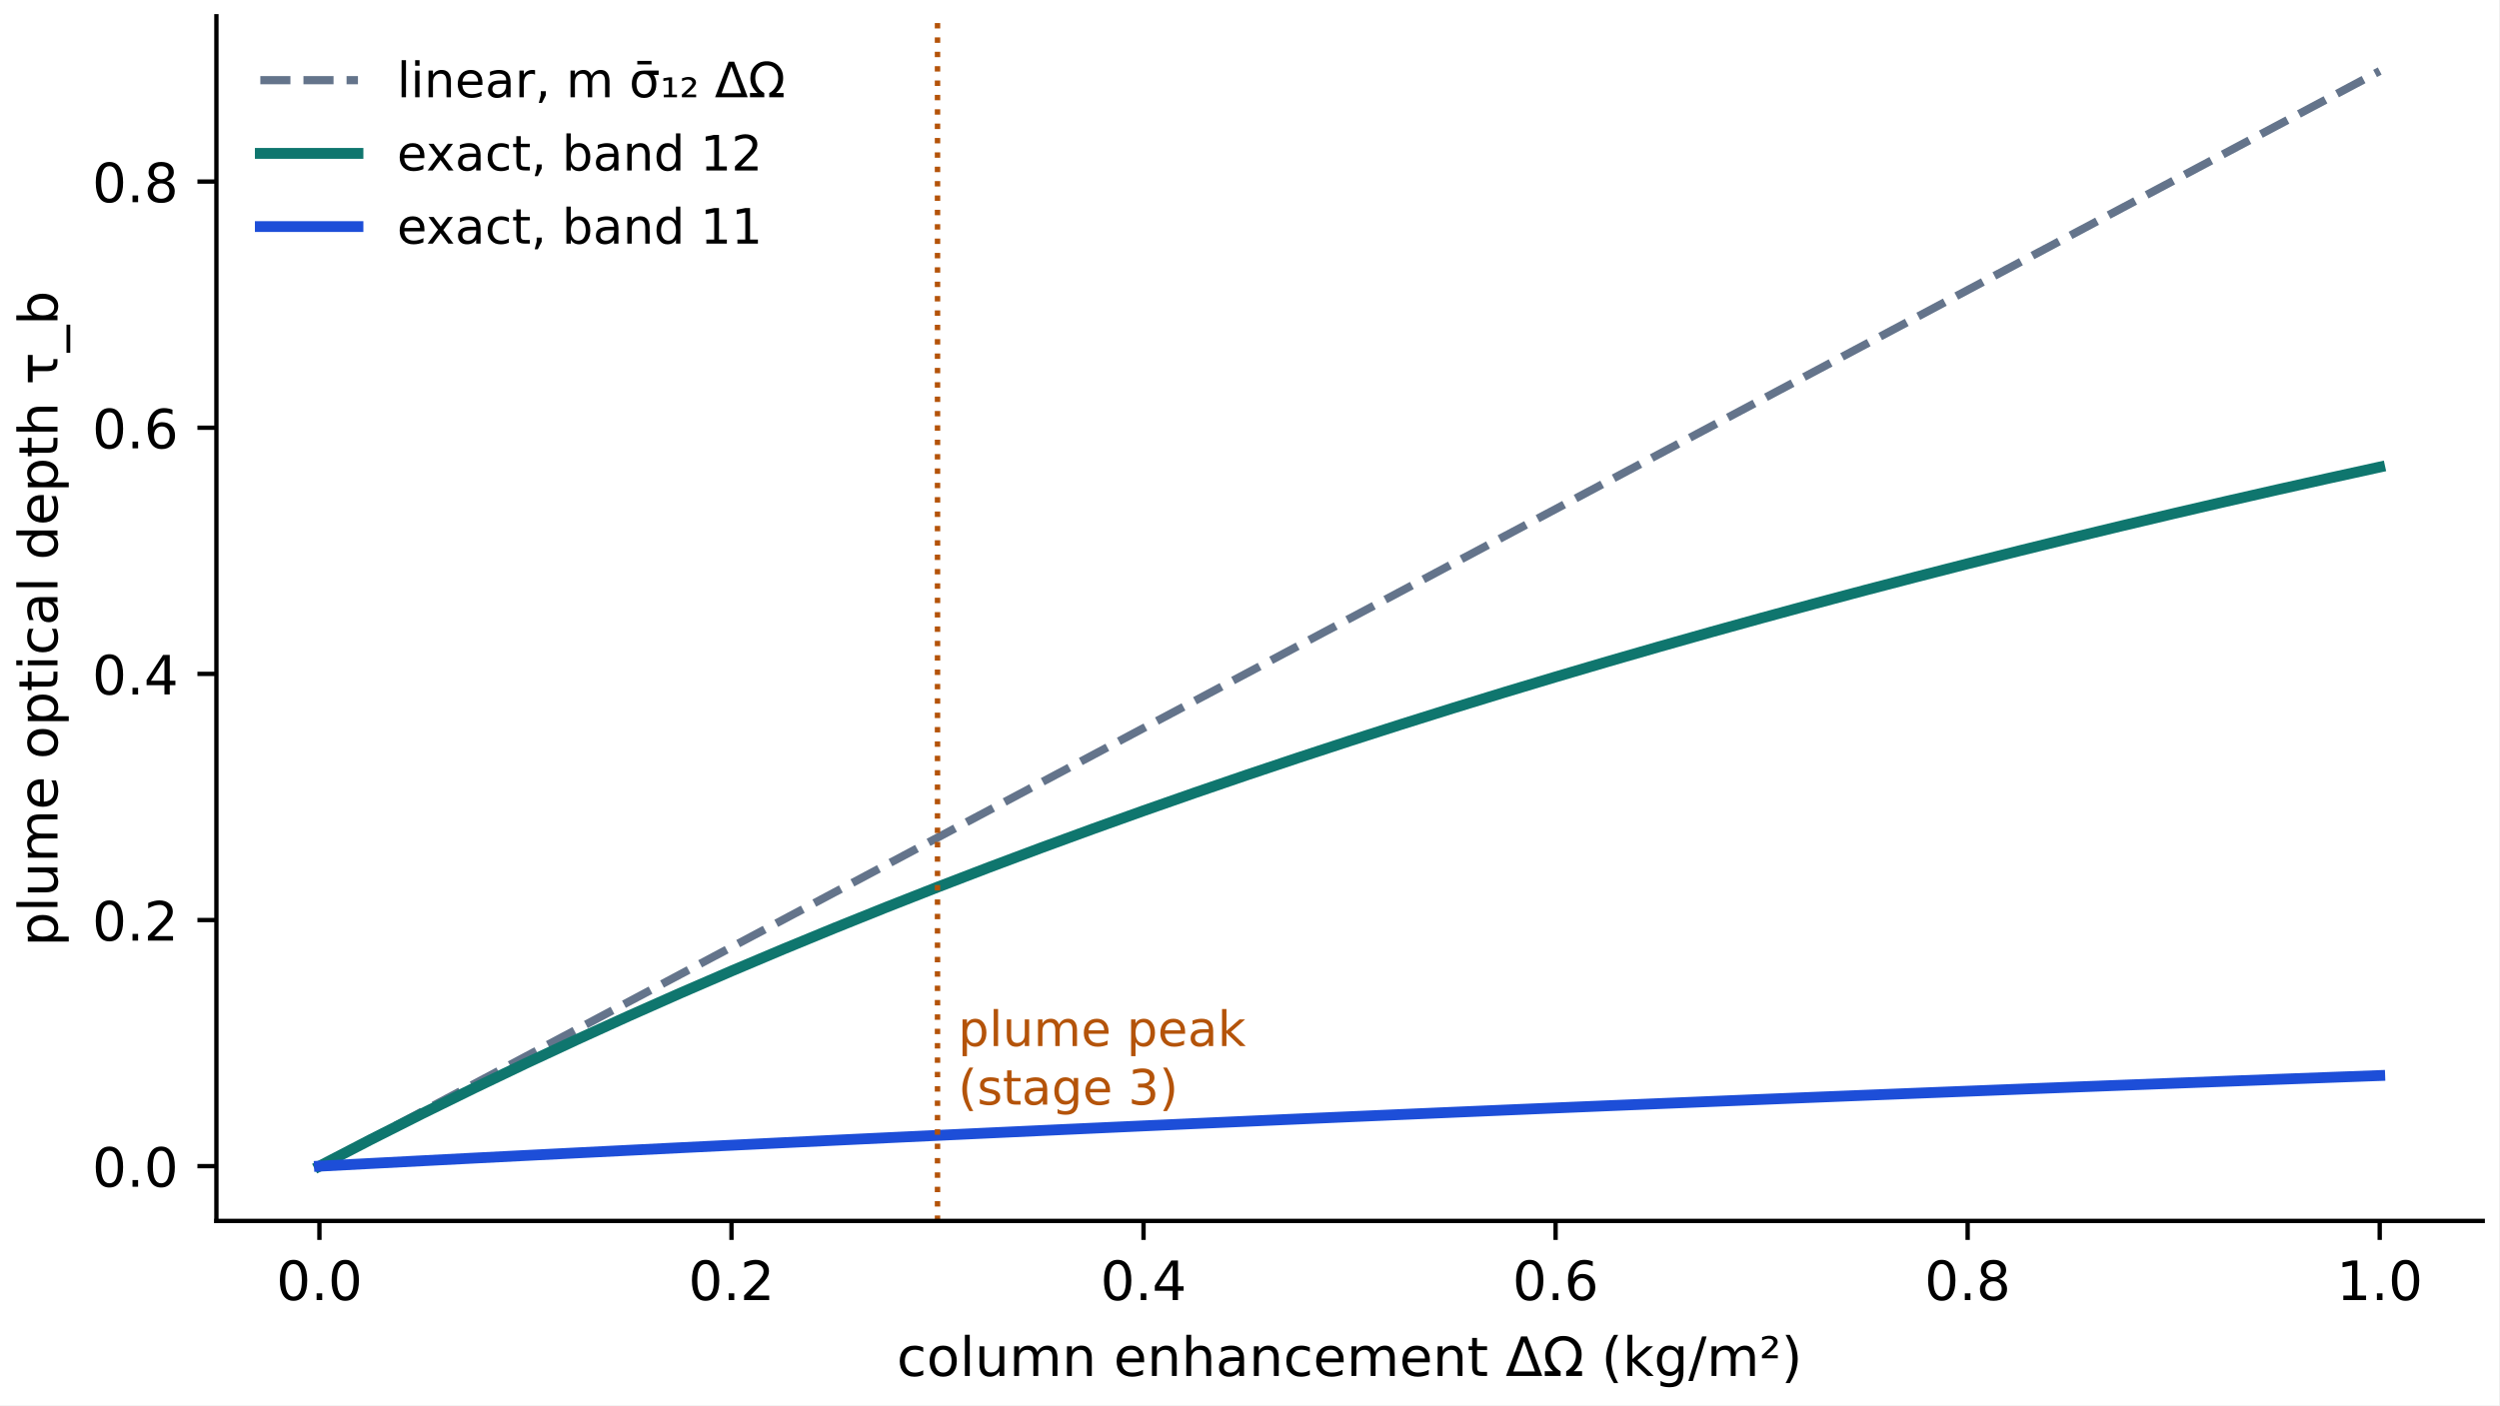
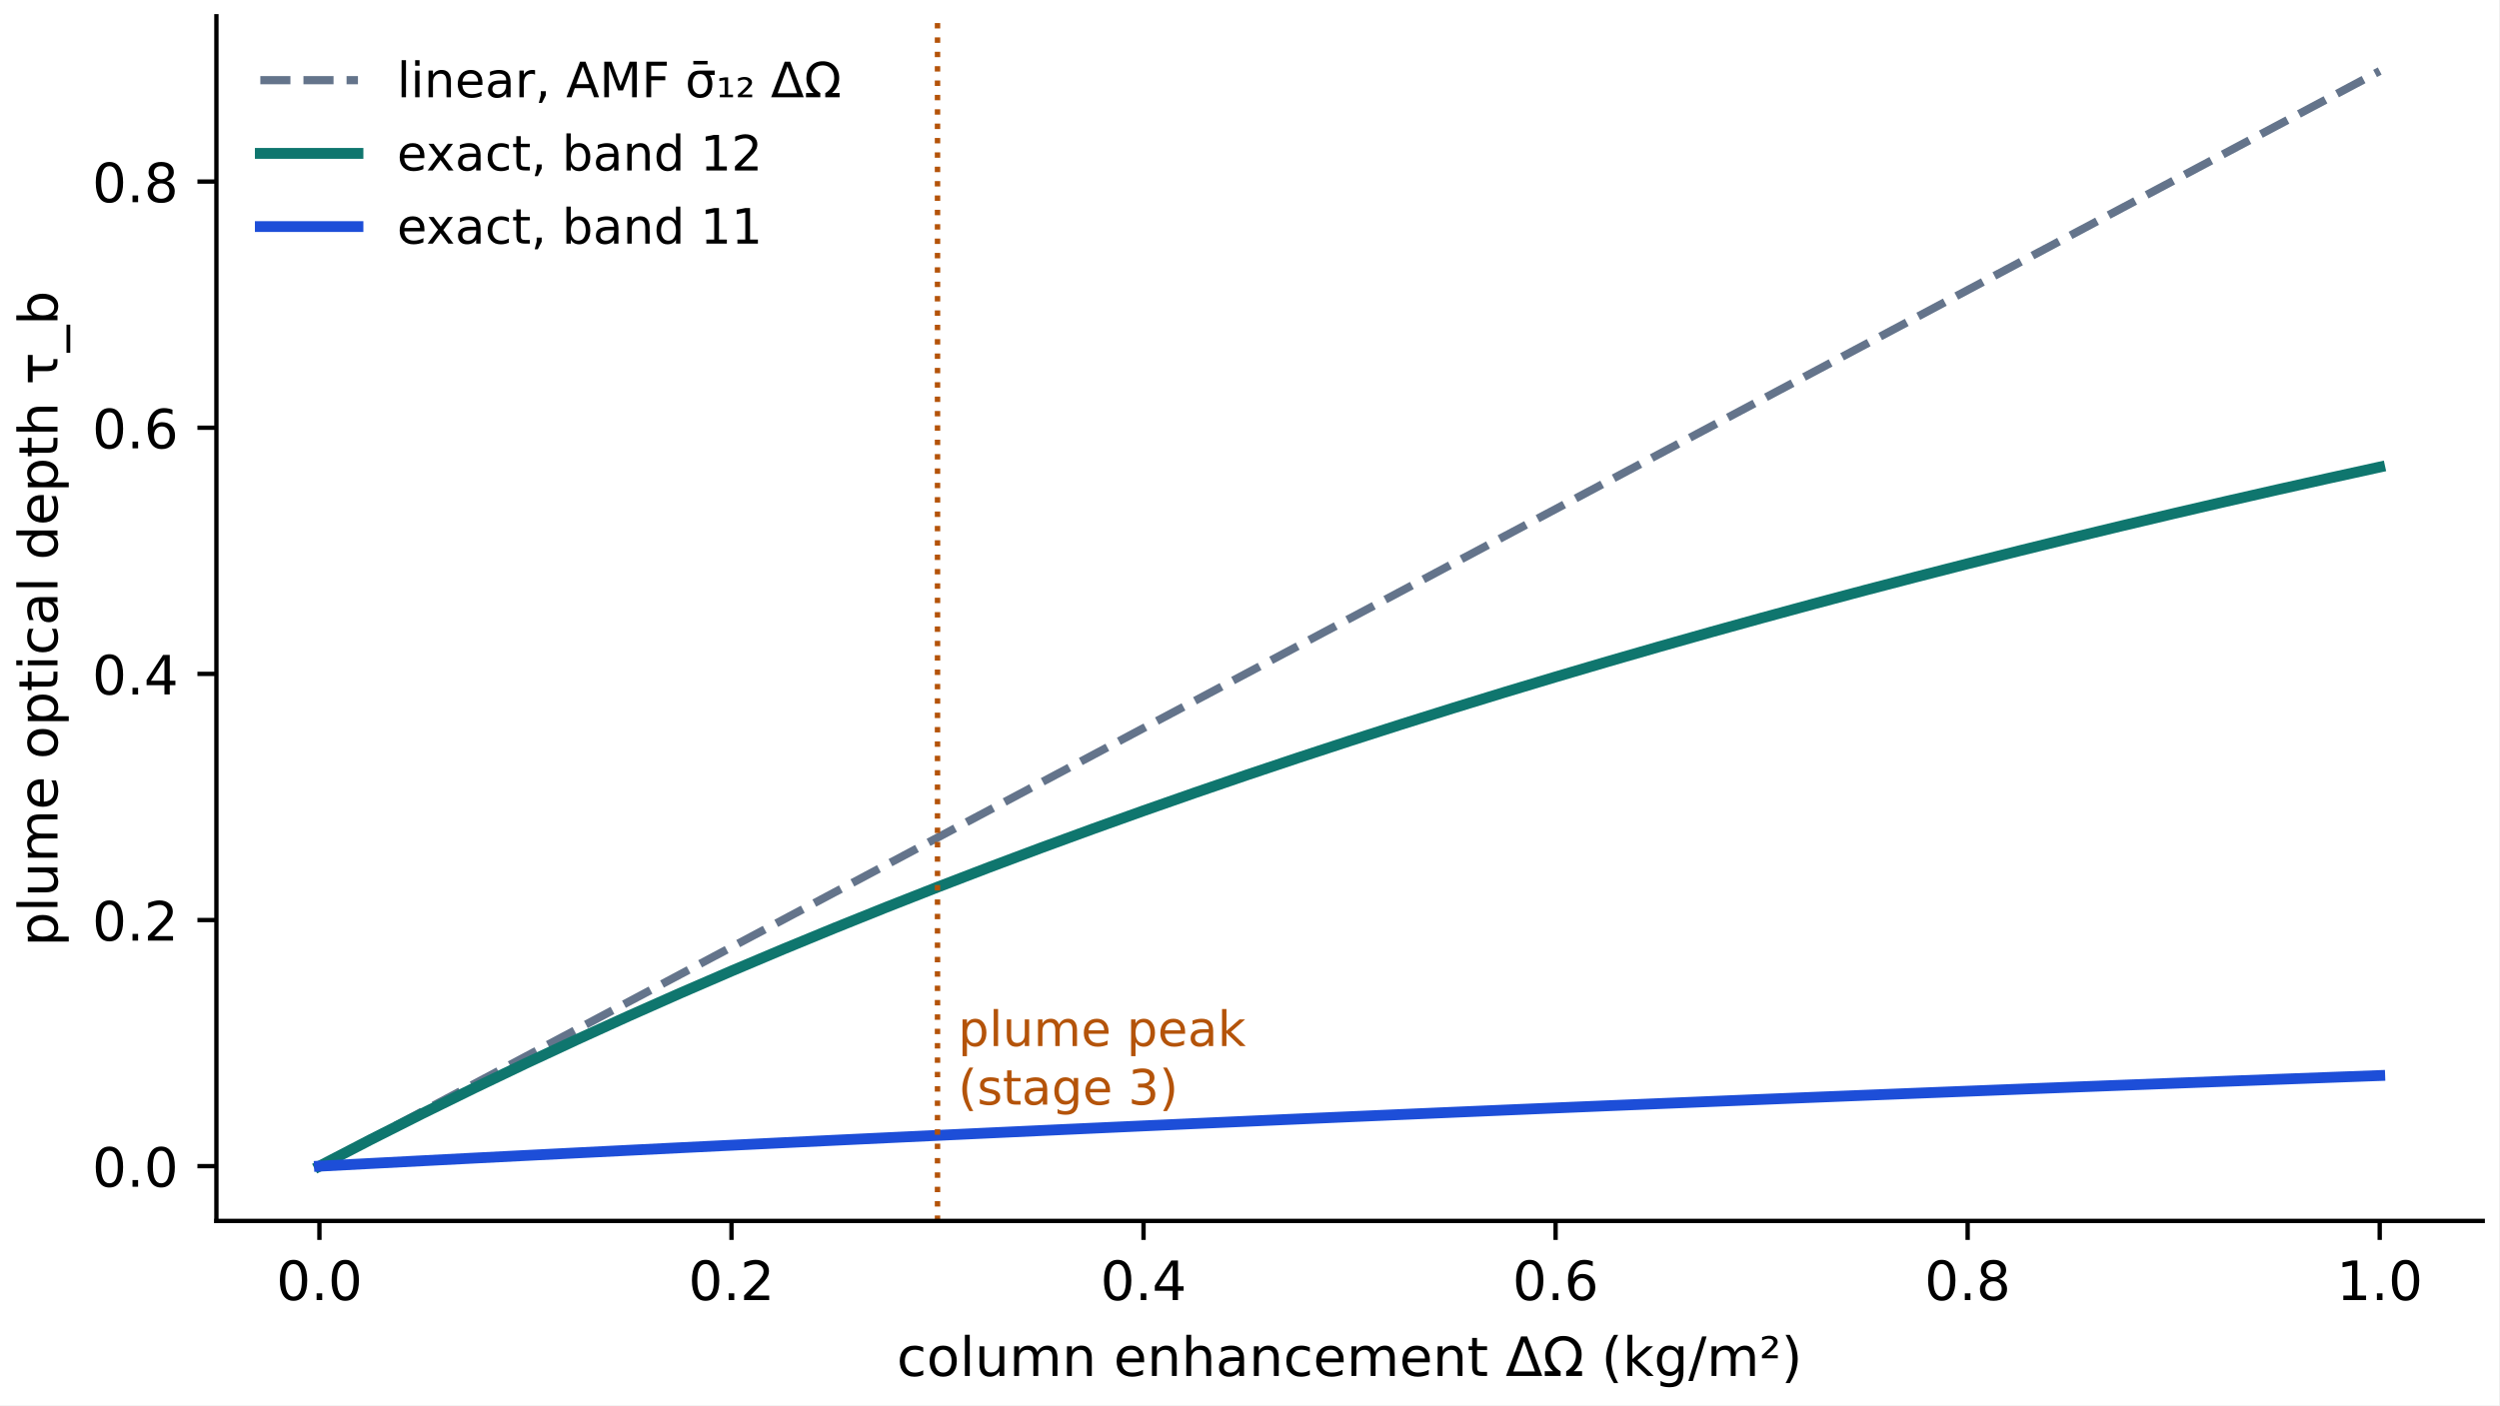
<svg xmlns="http://www.w3.org/2000/svg" xmlns:xlink="http://www.w3.org/1999/xlink" width="460.8pt" height="259.2pt" viewBox="0 0 460.8 259.2" version="1.1">
  <defs>
    <style type="text/css">*{stroke-linejoin: round; stroke-linecap: butt}</style>
  </defs>
  <g id="figure_1">
    <g id="patch_1">
      <path d="M 0 259.2  L 460.8 259.2  L 460.8 0  L 0 0  z " style="fill: #ffffff" />
    </g>
    <g id="axes_1">
      <g id="patch_2">
        <path d="M 39.904 225.199  L 457.8 225.199  L 457.8 3  L 39.904 3  z " style="fill: #ffffff" />
      </g>
      <g id="matplotlib.axis_1">
        <g id="xtick_1">
          <g id="line2d_1">
            <defs>
              <path id="mf2ba0aa7e8" d="M 0 0  L 0 3.5  " style="stroke: #000000; stroke-width: 0.8" />
            </defs>
            <g>
              <use xlink:href="#mf2ba0aa7e8" x="58.899" y="225.199" style="stroke: #000000; stroke-width: 0.8" />
            </g>
          </g>
          <g id="text_1">
            <g transform="translate(50.94784 239.7966) scale(0.1 -0.1)">
              <defs>
                <path id="DejaVuSans-13" d="M 2034 4250  Q 1547 4250 1301 3770  Q 1056 3291 1056 2328  Q 1056 1369 1301 889  Q 1547 409 2034 409  Q 2525 409 2770 889  Q 3016 1369 3016 2328  Q 3016 3291 2770 3770  Q 2525 4250 2034 4250  z M 2034 4750  Q 2819 4750 3233 4129  Q 3647 3509 3647 2328  Q 3647 1150 3233 529  Q 2819 -91 2034 -91  Q 1250 -91 836 529  Q 422 1150 422 2328  Q 422 3509 836 4129  Q 1250 4750 2034 4750  z " transform="scale(0.015625)" />
                <path id="DejaVuSans-11" d="M 684 794  L 1344 794  L 1344 0  L 684 0  L 684 794  z " transform="scale(0.015625)" />
              </defs>
              <use xlink:href="#DejaVuSans-13" />
              <use xlink:href="#DejaVuSans-11" transform="translate(63.625 0)" />
              <use xlink:href="#DejaVuSans-13" transform="translate(95.40625 0)" />
            </g>
          </g>
        </g>
        <g id="xtick_2">
          <g id="line2d_2">
            <g>
              <use xlink:href="#mf2ba0aa7e8" x="134.88" y="225.199" style="stroke: #000000; stroke-width: 0.8" />
            </g>
          </g>
          <g id="text_2">
            <g transform="translate(126.9289 239.7966) scale(0.1 -0.1)">
              <defs>
                <path id="DejaVuSans-15" d="M 1228 531  L 3431 531  L 3431 0  L 469 0  L 469 531  Q 828 903 1448 1529  Q 2069 2156 2228 2338  Q 2531 2678 2651 2914  Q 2772 3150 2772 3378  Q 2772 3750 2511 3984  Q 2250 4219 1831 4219  Q 1534 4219 1204 4116  Q 875 4013 500 3803  L 500 4441  Q 881 4594 1212 4672  Q 1544 4750 1819 4750  Q 2544 4750 2975 4387  Q 3406 4025 3406 3419  Q 3406 3131 3298 2873  Q 3191 2616 2906 2266  Q 2828 2175 2409 1742  Q 1991 1309 1228 531  z " transform="scale(0.015625)" />
              </defs>
              <use xlink:href="#DejaVuSans-13" />
              <use xlink:href="#DejaVuSans-11" transform="translate(63.625 0)" />
              <use xlink:href="#DejaVuSans-15" transform="translate(95.40625 0)" />
            </g>
          </g>
        </g>
        <g id="xtick_3">
          <g id="line2d_3">
            <g>
              <use xlink:href="#mf2ba0aa7e8" x="210.861" y="225.199" style="stroke: #000000; stroke-width: 0.8" />
            </g>
          </g>
          <g id="text_3">
            <g transform="translate(202.9099 239.7966) scale(0.1 -0.1)">
              <defs>
                <path id="DejaVuSans-17" d="M 2419 4116  L 825 1625  L 2419 1625  L 2419 4116  z M 2253 4666  L 3047 4666  L 3047 1625  L 3713 1625  L 3713 1100  L 3047 1100  L 3047 0  L 2419 0  L 2419 1100  L 313 1100  L 313 1709  L 2253 4666  z " transform="scale(0.015625)" />
              </defs>
              <use xlink:href="#DejaVuSans-13" />
              <use xlink:href="#DejaVuSans-11" transform="translate(63.625 0)" />
              <use xlink:href="#DejaVuSans-17" transform="translate(95.40625 0)" />
            </g>
          </g>
        </g>
        <g id="xtick_4">
          <g id="line2d_4">
            <g>
              <use xlink:href="#mf2ba0aa7e8" x="286.842" y="225.199" style="stroke: #000000; stroke-width: 0.8" />
            </g>
          </g>
          <g id="text_4">
            <g transform="translate(278.8909 239.7966) scale(0.1 -0.1)">
              <defs>
                <path id="DejaVuSans-19" d="M 2113 2584  Q 1688 2584 1439 2293  Q 1191 2003 1191 1497  Q 1191 994 1439 701  Q 1688 409 2113 409  Q 2538 409 2786 701  Q 3034 994 3034 1497  Q 3034 2003 2786 2293  Q 2538 2584 2113 2584  z M 3366 4563  L 3366 3988  Q 3128 4100 2886 4159  Q 2644 4219 2406 4219  Q 1781 4219 1451 3797  Q 1122 3375 1075 2522  Q 1259 2794 1537 2939  Q 1816 3084 2150 3084  Q 2853 3084 3261 2657  Q 3669 2231 3669 1497  Q 3669 778 3244 343  Q 2819 -91 2113 -91  Q 1303 -91 875 529  Q 447 1150 447 2328  Q 447 3434 972 4092  Q 1497 4750 2381 4750  Q 2619 4750 2861 4703  Q 3103 4656 3366 4563  z " transform="scale(0.015625)" />
              </defs>
              <use xlink:href="#DejaVuSans-13" />
              <use xlink:href="#DejaVuSans-11" transform="translate(63.625 0)" />
              <use xlink:href="#DejaVuSans-19" transform="translate(95.40625 0)" />
            </g>
          </g>
        </g>
        <g id="xtick_5">
          <g id="line2d_5">
            <g>
              <use xlink:href="#mf2ba0aa7e8" x="362.823" y="225.199" style="stroke: #000000; stroke-width: 0.8" />
            </g>
          </g>
          <g id="text_5">
            <g transform="translate(354.8719 239.7966) scale(0.1 -0.1)">
              <defs>
                <path id="DejaVuSans-1b" d="M 2034 2216  Q 1584 2216 1326 1975  Q 1069 1734 1069 1313  Q 1069 891 1326 650  Q 1584 409 2034 409  Q 2484 409 2743 651  Q 3003 894 3003 1313  Q 3003 1734 2745 1975  Q 2488 2216 2034 2216  z M 1403 2484  Q 997 2584 770 2862  Q 544 3141 544 3541  Q 544 4100 942 4425  Q 1341 4750 2034 4750  Q 2731 4750 3128 4425  Q 3525 4100 3525 3541  Q 3525 3141 3298 2862  Q 3072 2584 2669 2484  Q 3125 2378 3379 2068  Q 3634 1759 3634 1313  Q 3634 634 3220 271  Q 2806 -91 2034 -91  Q 1263 -91 848 271  Q 434 634 434 1313  Q 434 1759 690 2068  Q 947 2378 1403 2484  z M 1172 3481  Q 1172 3119 1398 2916  Q 1625 2713 2034 2713  Q 2441 2713 2670 2916  Q 2900 3119 2900 3481  Q 2900 3844 2670 4047  Q 2441 4250 2034 4250  Q 1625 4250 1398 4047  Q 1172 3844 1172 3481  z " transform="scale(0.015625)" />
              </defs>
              <use xlink:href="#DejaVuSans-13" />
              <use xlink:href="#DejaVuSans-11" transform="translate(63.625 0)" />
              <use xlink:href="#DejaVuSans-1b" transform="translate(95.40625 0)" />
            </g>
          </g>
        </g>
        <g id="xtick_6">
          <g id="line2d_6">
            <g>
              <use xlink:href="#mf2ba0aa7e8" x="438.805" y="225.199" style="stroke: #000000; stroke-width: 0.8" />
            </g>
          </g>
          <g id="text_6">
            <g transform="translate(430.8529 239.7966) scale(0.1 -0.1)">
              <defs>
                <path id="DejaVuSans-14" d="M 794 531  L 1825 531  L 1825 4091  L 703 3866  L 703 4441  L 1819 4666  L 2450 4666  L 2450 531  L 3481 531  L 3481 0  L 794 0  L 794 531  z " transform="scale(0.015625)" />
              </defs>
              <use xlink:href="#DejaVuSans-14" />
              <use xlink:href="#DejaVuSans-11" transform="translate(63.625 0)" />
              <use xlink:href="#DejaVuSans-13" transform="translate(95.40625 0)" />
            </g>
          </g>
        </g>
        <g id="text_7">
          <g transform="translate(165.359 253.7974) scale(0.1 -0.1)">
            <defs>
              <path id="DejaVuSans-46" d="M 3122 3366  L 3122 2828  Q 2878 2963 2633 3030  Q 2388 3097 2138 3097  Q 1578 3097 1268 2742  Q 959 2388 959 1747  Q 959 1106 1268 751  Q 1578 397 2138 397  Q 2388 397 2633 464  Q 2878 531 3122 666  L 3122 134  Q 2881 22 2623 -34  Q 2366 -91 2075 -91  Q 1284 -91 818 406  Q 353 903 353 1747  Q 353 2603 823 3093  Q 1294 3584 2113 3584  Q 2378 3584 2631 3529  Q 2884 3475 3122 3366  z " transform="scale(0.015625)" />
              <path id="DejaVuSans-52" d="M 1959 3097  Q 1497 3097 1228 2736  Q 959 2375 959 1747  Q 959 1119 1226 758  Q 1494 397 1959 397  Q 2419 397 2687 759  Q 2956 1122 2956 1747  Q 2956 2369 2687 2733  Q 2419 3097 1959 3097  z M 1959 3584  Q 2709 3584 3137 3096  Q 3566 2609 3566 1747  Q 3566 888 3137 398  Q 2709 -91 1959 -91  Q 1206 -91 779 398  Q 353 888 353 1747  Q 353 2609 779 3096  Q 1206 3584 1959 3584  z " transform="scale(0.015625)" />
              <path id="DejaVuSans-4f" d="M 603 4863  L 1178 4863  L 1178 0  L 603 0  L 603 4863  z " transform="scale(0.015625)" />
              <path id="DejaVuSans-58" d="M 544 1381  L 544 3500  L 1119 3500  L 1119 1403  Q 1119 906 1312 657  Q 1506 409 1894 409  Q 2359 409 2629 706  Q 2900 1003 2900 1516  L 2900 3500  L 3475 3500  L 3475 0  L 2900 0  L 2900 538  Q 2691 219 2414 64  Q 2138 -91 1772 -91  Q 1169 -91 856 284  Q 544 659 544 1381  z M 1991 3584  L 1991 3584  z " transform="scale(0.015625)" />
              <path id="DejaVuSans-50" d="M 3328 2828  Q 3544 3216 3844 3400  Q 4144 3584 4550 3584  Q 5097 3584 5394 3201  Q 5691 2819 5691 2113  L 5691 0  L 5113 0  L 5113 2094  Q 5113 2597 4934 2840  Q 4756 3084 4391 3084  Q 3944 3084 3684 2787  Q 3425 2491 3425 1978  L 3425 0  L 2847 0  L 2847 2094  Q 2847 2600 2669 2842  Q 2491 3084 2119 3084  Q 1678 3084 1418 2786  Q 1159 2488 1159 1978  L 1159 0  L 581 0  L 581 3500  L 1159 3500  L 1159 2956  Q 1356 3278 1631 3431  Q 1906 3584 2284 3584  Q 2666 3584 2933 3390  Q 3200 3197 3328 2828  z " transform="scale(0.015625)" />
              <path id="DejaVuSans-51" d="M 3513 2113  L 3513 0  L 2938 0  L 2938 2094  Q 2938 2591 2744 2837  Q 2550 3084 2163 3084  Q 1697 3084 1428 2787  Q 1159 2491 1159 1978  L 1159 0  L 581 0  L 581 3500  L 1159 3500  L 1159 2956  Q 1366 3272 1645 3428  Q 1925 3584 2291 3584  Q 2894 3584 3203 3211  Q 3513 2838 3513 2113  z " transform="scale(0.015625)" />
              <path id="DejaVuSans-3" transform="scale(0.015625)" />
              <path id="DejaVuSans-48" d="M 3597 1894  L 3597 1613  L 953 1613  Q 991 1019 1311 708  Q 1631 397 2203 397  Q 2534 397 2845 478  Q 3156 559 3463 722  L 3463 178  Q 3153 47 2828 -22  Q 2503 -91 2169 -91  Q 1331 -91 842 396  Q 353 884 353 1716  Q 353 2575 817 3079  Q 1281 3584 2069 3584  Q 2775 3584 3186 3129  Q 3597 2675 3597 1894  z M 3022 2063  Q 3016 2534 2758 2815  Q 2500 3097 2075 3097  Q 1594 3097 1305 2825  Q 1016 2553 972 2059  L 3022 2063  z " transform="scale(0.015625)" />
              <path id="DejaVuSans-4b" d="M 3513 2113  L 3513 0  L 2938 0  L 2938 2094  Q 2938 2591 2744 2837  Q 2550 3084 2163 3084  Q 1697 3084 1428 2787  Q 1159 2491 1159 1978  L 1159 0  L 581 0  L 581 4863  L 1159 4863  L 1159 2956  Q 1366 3272 1645 3428  Q 1925 3584 2291 3584  Q 2894 3584 3203 3211  Q 3513 2838 3513 2113  z " transform="scale(0.015625)" />
              <path id="DejaVuSans-44" d="M 2194 1759  Q 1497 1759 1228 1600  Q 959 1441 959 1056  Q 959 750 1161 570  Q 1363 391 1709 391  Q 2188 391 2477 730  Q 2766 1069 2766 1631  L 2766 1759  L 2194 1759  z M 3341 1997  L 3341 0  L 2766 0  L 2766 531  Q 2569 213 2275 61  Q 1981 -91 1556 -91  Q 1019 -91 701 211  Q 384 513 384 1019  Q 384 1609 779 1909  Q 1175 2209 1959 2209  L 2766 2209  L 2766 2266  Q 2766 2663 2505 2880  Q 2244 3097 1772 3097  Q 1472 3097 1187 3025  Q 903 2953 641 2809  L 641 3341  Q 956 3463 1253 3523  Q 1550 3584 1831 3584  Q 2591 3584 2966 3190  Q 3341 2797 3341 1997  z " transform="scale(0.015625)" />
              <path id="DejaVuSans-57" d="M 1172 4494  L 1172 3500  L 2356 3500  L 2356 3053  L 1172 3053  L 1172 1153  Q 1172 725 1289 603  Q 1406 481 1766 481  L 2356 481  L 2356 0  L 1766 0  Q 1100 0 847 248  Q 594 497 594 1153  L 594 3053  L 172 3053  L 172 3500  L 594 3500  L 594 4494  L 1172 4494  z " transform="scale(0.015625)" />
              <path id="DejaVuSans-329" d="M 2188 4044  L 906 525  L 3472 525  L 2188 4044  z M 50 0  L 1831 4666  L 2547 4666  L 4325 0  L 50 0  z " transform="scale(0.015625)" />
              <path id="DejaVuSans-33d" d="M 4647 556  L 4647 0  L 2772 0  L 2772 556  Q 3325 859 3634 1378  Q 3944 1897 3944 2528  Q 3944 3278 3531 3731  Q 3119 4184 2444 4184  Q 1769 4184 1355 3729  Q 941 3275 941 2528  Q 941 1897 1250 1378  Q 1563 859 2119 556  L 2119 0  L 244 0  L 244 556  L 1241 556  Q 747 991 519 1456  Q 294 1922 294 2497  Q 294 3491 894 4106  Q 1491 4722 2444 4722  Q 3391 4722 3994 4106  Q 4594 3494 4594 2528  Q 4594 1922 4372 1459  Q 4150 997 3647 556  L 4647 556  z " transform="scale(0.015625)" />
              <path id="DejaVuSans-b" d="M 1984 4856  Q 1566 4138 1362 3434  Q 1159 2731 1159 2009  Q 1159 1288 1364 580  Q 1569 -128 1984 -844  L 1484 -844  Q 1016 -109 783 600  Q 550 1309 550 2009  Q 550 2706 781 3412  Q 1013 4119 1484 4856  L 1984 4856  z " transform="scale(0.015625)" />
              <path id="DejaVuSans-4e" d="M 581 4863  L 1159 4863  L 1159 1991  L 2875 3500  L 3609 3500  L 1753 1863  L 3688 0  L 2938 0  L 1159 1709  L 1159 0  L 581 0  L 581 4863  z " transform="scale(0.015625)" />
              <path id="DejaVuSans-4a" d="M 2906 1791  Q 2906 2416 2648 2759  Q 2391 3103 1925 3103  Q 1463 3103 1205 2759  Q 947 2416 947 1791  Q 947 1169 1205 825  Q 1463 481 1925 481  Q 2391 481 2648 825  Q 2906 1169 2906 1791  z M 3481 434  Q 3481 -459 3084 -895  Q 2688 -1331 1869 -1331  Q 1566 -1331 1297 -1286  Q 1028 -1241 775 -1147  L 775 -588  Q 1028 -725 1275 -790  Q 1522 -856 1778 -856  Q 2344 -856 2625 -561  Q 2906 -266 2906 331  L 2906 616  Q 2728 306 2450 153  Q 2172 0 1784 0  Q 1141 0 747 490  Q 353 981 353 1791  Q 353 2603 747 3093  Q 1141 3584 1784 3584  Q 2172 3584 2450 3431  Q 2728 3278 2906 2969  L 2906 3500  L 3481 3500  L 3481 434  z " transform="scale(0.015625)" />
              <path id="DejaVuSans-12" d="M 1625 4666  L 2156 4666  L 531 -594  L 0 -594  L 1625 4666  z " transform="scale(0.015625)" />
              <path id="DejaVuSans-74" d="M 838 2444  L 2163 2444  L 2163 2088  L 294 2088  L 294 2431  Q 400 2528 597 2703  Q 1672 3656 1672 3950  Q 1672 4156 1509 4282  Q 1347 4409 1081 4409  Q 919 4409 728 4354  Q 538 4300 313 4191  L 313 4575  Q 553 4663 761 4706  Q 969 4750 1147 4750  Q 1600 4750 1872 4544  Q 2144 4338 2144 4000  Q 2144 3566 1109 2678  Q 934 2528 838 2444  z " transform="scale(0.015625)" />
              <path id="DejaVuSans-c" d="M 513 4856  L 1013 4856  Q 1481 4119 1714 3412  Q 1947 2706 1947 2009  Q 1947 1309 1714 600  Q 1481 -109 1013 -844  L 513 -844  Q 928 -128 1133 580  Q 1338 1288 1338 2009  Q 1338 2731 1133 3434  Q 928 4138 513 4856  z " transform="scale(0.015625)" />
            </defs>
            <use xlink:href="#DejaVuSans-46" />
            <use xlink:href="#DejaVuSans-52" transform="translate(54.98438 0)" />
            <use xlink:href="#DejaVuSans-4f" transform="translate(116.1719 0)" />
            <use xlink:href="#DejaVuSans-58" transform="translate(143.9531 0)" />
            <use xlink:href="#DejaVuSans-50" transform="translate(207.3281 0)" />
            <use xlink:href="#DejaVuSans-51" transform="translate(304.7344 0)" />
            <use xlink:href="#DejaVuSans-3" transform="translate(368.1094 0)" />
            <use xlink:href="#DejaVuSans-48" transform="translate(399.8906 0)" />
            <use xlink:href="#DejaVuSans-51" transform="translate(461.4219 0)" />
            <use xlink:href="#DejaVuSans-4b" transform="translate(524.7969 0)" />
            <use xlink:href="#DejaVuSans-44" transform="translate(588.1719 0)" />
            <use xlink:href="#DejaVuSans-51" transform="translate(649.4531 0)" />
            <use xlink:href="#DejaVuSans-46" transform="translate(712.8281 0)" />
            <use xlink:href="#DejaVuSans-48" transform="translate(767.8125 0)" />
            <use xlink:href="#DejaVuSans-50" transform="translate(829.3438 0)" />
            <use xlink:href="#DejaVuSans-48" transform="translate(926.75 0)" />
            <use xlink:href="#DejaVuSans-51" transform="translate(988.2812 0)" />
            <use xlink:href="#DejaVuSans-57" transform="translate(1051.656 0)" />
            <use xlink:href="#DejaVuSans-3" transform="translate(1090.859 0)" />
            <use xlink:href="#DejaVuSans-329" transform="translate(1122.641 0)" />
            <use xlink:href="#DejaVuSans-33d" transform="translate(1191.047 0)" />
            <use xlink:href="#DejaVuSans-3" transform="translate(1267.469 0)" />
            <use xlink:href="#DejaVuSans-b" transform="translate(1299.25 0)" />
            <use xlink:href="#DejaVuSans-4e" transform="translate(1338.266 0)" />
            <use xlink:href="#DejaVuSans-4a" transform="translate(1396.172 0)" />
            <use xlink:href="#DejaVuSans-12" transform="translate(1459.656 0)" />
            <use xlink:href="#DejaVuSans-50" transform="translate(1493.344 0)" />
            <use xlink:href="#DejaVuSans-74" transform="translate(1590.75 0)" />
            <use xlink:href="#DejaVuSans-c" transform="translate(1630.844 0)" />
          </g>
        </g>
      </g>
      <g id="matplotlib.axis_2">
        <g id="ytick_1">
          <g id="line2d_7">
            <defs>
              <path id="mf2429ec2a7" d="M 0 0  L -3.5 0  " style="stroke: #000000; stroke-width: 0.8" />
            </defs>
            <g>
              <use xlink:href="#mf2429ec2a7" x="39.904" y="215.099" style="stroke: #000000; stroke-width: 0.8" />
            </g>
          </g>
          <g id="text_8">
            <g transform="translate(17.00102 218.8979) scale(0.1 -0.1)">
              <use xlink:href="#DejaVuSans-13" />
              <use xlink:href="#DejaVuSans-11" transform="translate(63.625 0)" />
              <use xlink:href="#DejaVuSans-13" transform="translate(95.40625 0)" />
            </g>
          </g>
        </g>
        <g id="ytick_2">
          <g id="line2d_8">
            <g>
              <use xlink:href="#mf2429ec2a7" x="39.904" y="169.698" style="stroke: #000000; stroke-width: 0.8" />
            </g>
          </g>
          <g id="text_9">
            <g transform="translate(17.00102 173.4966) scale(0.1 -0.1)">
              <use xlink:href="#DejaVuSans-13" />
              <use xlink:href="#DejaVuSans-11" transform="translate(63.625 0)" />
              <use xlink:href="#DejaVuSans-15" transform="translate(95.40625 0)" />
            </g>
          </g>
        </g>
        <g id="ytick_3">
          <g id="line2d_9">
            <g>
              <use xlink:href="#mf2429ec2a7" x="39.904" y="124.297" style="stroke: #000000; stroke-width: 0.8" />
            </g>
          </g>
          <g id="text_10">
            <g transform="translate(17.00102 128.0953) scale(0.1 -0.1)">
              <use xlink:href="#DejaVuSans-13" />
              <use xlink:href="#DejaVuSans-11" transform="translate(63.625 0)" />
              <use xlink:href="#DejaVuSans-17" transform="translate(95.40625 0)" />
            </g>
          </g>
        </g>
        <g id="ytick_4">
          <g id="line2d_10">
            <g>
              <use xlink:href="#mf2429ec2a7" x="39.904" y="78.895" style="stroke: #000000; stroke-width: 0.8" />
            </g>
          </g>
          <g id="text_11">
            <g transform="translate(17.00102 82.69407) scale(0.1 -0.1)">
              <use xlink:href="#DejaVuSans-13" />
              <use xlink:href="#DejaVuSans-11" transform="translate(63.625 0)" />
              <use xlink:href="#DejaVuSans-19" transform="translate(95.40625 0)" />
            </g>
          </g>
        </g>
        <g id="ytick_5">
          <g id="line2d_11">
            <g>
              <use xlink:href="#mf2429ec2a7" x="39.904" y="33.494" style="stroke: #000000; stroke-width: 0.8" />
            </g>
          </g>
          <g id="text_12">
            <g transform="translate(17.00102 37.2928) scale(0.1 -0.1)">
              <use xlink:href="#DejaVuSans-13" />
              <use xlink:href="#DejaVuSans-11" transform="translate(63.625 0)" />
              <use xlink:href="#DejaVuSans-1b" transform="translate(95.40625 0)" />
            </g>
          </g>
        </g>
        <g id="text_13">
          <g transform="translate(10.59868 174.5691) rotate(-90) scale(0.1 -0.1)">
            <defs>
              <path id="DejaVuSans-53" d="M 1159 525  L 1159 -1331  L 581 -1331  L 581 3500  L 1159 3500  L 1159 2969  Q 1341 3281 1617 3432  Q 1894 3584 2278 3584  Q 2916 3584 3314 3078  Q 3713 2572 3713 1747  Q 3713 922 3314 415  Q 2916 -91 2278 -91  Q 1894 -91 1617 61  Q 1341 213 1159 525  z M 3116 1747  Q 3116 2381 2855 2742  Q 2594 3103 2138 3103  Q 1681 3103 1420 2742  Q 1159 2381 1159 1747  Q 1159 1113 1420 752  Q 1681 391 2138 391  Q 2594 391 2855 752  Q 3116 1113 3116 1747  z " transform="scale(0.015625)" />
              <path id="DejaVuSans-4c" d="M 603 3500  L 1178 3500  L 1178 0  L 603 0  L 603 3500  z M 603 4863  L 1178 4863  L 1178 4134  L 603 4134  L 603 4863  z " transform="scale(0.015625)" />
              <path id="DejaVuSans-47" d="M 2906 2969  L 2906 4863  L 3481 4863  L 3481 0  L 2906 0  L 2906 525  Q 2725 213 2448 61  Q 2172 -91 1784 -91  Q 1150 -91 751 415  Q 353 922 353 1747  Q 353 2572 751 3078  Q 1150 3584 1784 3584  Q 2172 3584 2448 3432  Q 2725 3281 2906 2969  z M 947 1747  Q 947 1113 1208 752  Q 1469 391 1925 391  Q 2381 391 2643 752  Q 2906 1113 2906 1747  Q 2906 2381 2643 2742  Q 2381 3103 1925 3103  Q 1469 3103 1208 2742  Q 947 2381 947 1747  z " transform="scale(0.015625)" />
              <path id="DejaVuSans-358" d="M 2319 638  Q 2431 488 2769 488  L 3047 488  L 3047 0  L 2700 0  Q 2138 0 1881 300  Q 1625 606 1625 1269  L 1625 2925  L 313 2925  L 313 3500  L 3541 3500  L 3541 2925  L 2213 2925  L 2213 1234  Q 2213 781 2319 638  z " transform="scale(0.015625)" />
              <path id="DejaVuSans-42" d="M 3263 -1063  L 3263 -1509  L -63 -1509  L -63 -1063  L 3263 -1063  z " transform="scale(0.015625)" />
              <path id="DejaVuSans-45" d="M 3116 1747  Q 3116 2381 2855 2742  Q 2594 3103 2138 3103  Q 1681 3103 1420 2742  Q 1159 2381 1159 1747  Q 1159 1113 1420 752  Q 1681 391 2138 391  Q 2594 391 2855 752  Q 3116 1113 3116 1747  z M 1159 2969  Q 1341 3281 1617 3432  Q 1894 3584 2278 3584  Q 2916 3584 3314 3078  Q 3713 2572 3713 1747  Q 3713 922 3314 415  Q 2916 -91 2278 -91  Q 1894 -91 1617 61  Q 1341 213 1159 525  L 1159 0  L 581 0  L 581 4863  L 1159 4863  L 1159 2969  z " transform="scale(0.015625)" />
            </defs>
            <use xlink:href="#DejaVuSans-53" />
            <use xlink:href="#DejaVuSans-4f" transform="translate(63.48438 0)" />
            <use xlink:href="#DejaVuSans-58" transform="translate(91.26562 0)" />
            <use xlink:href="#DejaVuSans-50" transform="translate(154.6406 0)" />
            <use xlink:href="#DejaVuSans-48" transform="translate(252.0469 0)" />
            <use xlink:href="#DejaVuSans-3" transform="translate(313.5781 0)" />
            <use xlink:href="#DejaVuSans-52" transform="translate(345.3594 0)" />
            <use xlink:href="#DejaVuSans-53" transform="translate(406.5469 0)" />
            <use xlink:href="#DejaVuSans-57" transform="translate(470.0312 0)" />
            <use xlink:href="#DejaVuSans-4c" transform="translate(509.2344 0)" />
            <use xlink:href="#DejaVuSans-46" transform="translate(537.0156 0)" />
            <use xlink:href="#DejaVuSans-44" transform="translate(592 0)" />
            <use xlink:href="#DejaVuSans-4f" transform="translate(653.2812 0)" />
            <use xlink:href="#DejaVuSans-3" transform="translate(681.0625 0)" />
            <use xlink:href="#DejaVuSans-47" transform="translate(712.8438 0)" />
            <use xlink:href="#DejaVuSans-48" transform="translate(776.3281 0)" />
            <use xlink:href="#DejaVuSans-53" transform="translate(837.8594 0)" />
            <use xlink:href="#DejaVuSans-57" transform="translate(901.3438 0)" />
            <use xlink:href="#DejaVuSans-4b" transform="translate(940.5469 0)" />
            <use xlink:href="#DejaVuSans-3" transform="translate(1003.922 0)" />
            <use xlink:href="#DejaVuSans-358" transform="translate(1035.703 0)" />
            <use xlink:href="#DejaVuSans-42" transform="translate(1095.906 0)" />
            <use xlink:href="#DejaVuSans-45" transform="translate(1145.906 0)" />
          </g>
        </g>
      </g>
      <g id="line2d_12">
        <path d="M 58.899 215.099  L 68.397 210.049  L 77.895 204.999  L 87.392 199.949  L 96.89 194.899  L 106.388 189.849  L 115.885 184.799  L 125.383 179.749  L 134.88 174.699  L 144.378 169.649  L 153.876 164.599  L 163.373 159.549  L 172.871 154.499  L 182.369 149.449  L 191.866 144.399  L 201.364 139.349  L 210.861 134.299  L 220.359 129.25  L 229.857 124.2  L 239.354 119.15  L 248.852 114.1  L 258.35 109.05  L 267.847 104  L 277.345 98.95  L 286.842 93.9  L 296.34 88.85  L 305.838 83.8  L 315.335 78.75  L 324.833 73.7  L 334.331 68.65  L 343.828 63.6  L 353.326 58.55  L 362.823 53.5  L 372.321 48.45  L 381.819 43.4  L 391.316 38.35  L 400.814 33.3  L 410.312 28.25  L 419.809 23.2  L 429.307 18.15  L 438.805 13.1  " clip-path="url(#p2415035300)" style="fill: none; stroke-dasharray: 5.55,2.4; stroke-dashoffset: 0; stroke: #64748b; stroke-width: 1.5" />
      </g>
      <g id="line2d_13">
        <path d="M 58.899 215.099  L 68.397 210.176  L 77.895 205.384  L 87.392 200.718  L 96.89 196.172  L 106.388 191.742  L 115.885 187.424  L 125.383 183.212  L 134.88 179.104  L 144.378 175.095  L 153.876 171.183  L 163.373 167.363  L 172.871 163.632  L 182.369 159.987  L 191.866 156.426  L 201.364 152.946  L 210.861 149.544  L 220.359 146.218  L 229.857 142.964  L 239.354 139.782  L 248.852 136.668  L 258.35 133.621  L 267.847 130.639  L 277.345 127.719  L 286.842 124.861  L 296.34 122.061  L 305.838 119.319  L 315.335 116.633  L 324.833 114.001  L 334.331 111.421  L 343.828 108.893  L 353.326 106.415  L 362.823 103.986  L 372.321 101.603  L 381.819 99.267  L 391.316 96.975  L 400.814 94.727  L 410.312 92.521  L 419.809 90.357  L 429.307 88.233  L 438.805 86.148  " clip-path="url(#p2415035300)" style="fill: none; stroke: #0f766e; stroke-width: 2; stroke-linecap: square" />
      </g>
      <g id="line2d_14">
        <path d="M 58.899 215.099  L 68.397 214.599  L 77.895 214.104  L 87.392 213.614  L 96.89 213.13  L 106.388 212.65  L 115.885 212.175  L 125.383 211.704  L 134.88 211.239  L 144.378 210.778  L 153.876 210.321  L 163.373 209.869  L 172.871 209.421  L 182.369 208.977  L 191.866 208.537  L 201.364 208.102  L 210.861 207.671  L 220.359 207.243  L 229.857 206.82  L 239.354 206.4  L 248.852 205.985  L 258.35 205.573  L 267.847 205.164  L 277.345 204.759  L 286.842 204.358  L 296.34 203.961  L 305.838 203.566  L 315.335 203.176  L 324.833 202.788  L 334.331 202.404  L 343.828 202.023  L 353.326 201.646  L 362.823 201.272  L 372.321 200.9  L 381.819 200.532  L 391.316 200.167  L 400.814 199.805  L 410.312 199.446  L 419.809 199.09  L 429.307 198.737  L 438.805 198.386  " clip-path="url(#p2415035300)" style="fill: none; stroke: #1d4ed8; stroke-width: 2; stroke-linecap: square" />
      </g>
      <g id="line2d_15">
        <path d="M 172.871 225.199  L 172.871 3  " clip-path="url(#p2415035300)" style="fill: none; stroke-dasharray: 1,1.65; stroke-dashoffset: 0; stroke: #b45309" />
      </g>
      <g id="patch_3">
        <path d="M 39.904 225.199  L 39.904 3  " style="fill: none; stroke: #000000; stroke-width: 0.8; stroke-linejoin: miter; stroke-linecap: square" />
      </g>
      <g id="patch_4">
        <path d="M 39.904 225.199  L 457.8 225.199  " style="fill: none; stroke: #000000; stroke-width: 0.8; stroke-linejoin: miter; stroke-linecap: square" />
      </g>
      <g id="text_14">
        <g style="fill: #b45309" transform="translate(176.67 192.947) scale(0.09 -0.09)">
          <use xlink:href="#DejaVuSans-53" />
          <use xlink:href="#DejaVuSans-4f" transform="translate(63.48438 0)" />
          <use xlink:href="#DejaVuSans-58" transform="translate(91.26562 0)" />
          <use xlink:href="#DejaVuSans-50" transform="translate(154.6406 0)" />
          <use xlink:href="#DejaVuSans-48" transform="translate(252.0469 0)" />
          <use xlink:href="#DejaVuSans-3" transform="translate(313.5781 0)" />
          <use xlink:href="#DejaVuSans-53" transform="translate(345.3594 0)" />
          <use xlink:href="#DejaVuSans-48" transform="translate(408.8438 0)" />
          <use xlink:href="#DejaVuSans-44" transform="translate(470.375 0)" />
          <use xlink:href="#DejaVuSans-4e" transform="translate(531.6562 0)" />
        </g>
        <g style="fill: #b45309" transform="translate(176.67 203.7487) scale(0.09 -0.09)">
          <defs>
            <path id="DejaVuSans-56" d="M 2834 3397  L 2834 2853  Q 2591 2978 2328 3040  Q 2066 3103 1784 3103  Q 1356 3103 1142 2972  Q 928 2841 928 2578  Q 928 2378 1081 2264  Q 1234 2150 1697 2047  L 1894 2003  Q 2506 1872 2764 1633  Q 3022 1394 3022 966  Q 3022 478 2636 193  Q 2250 -91 1575 -91  Q 1294 -91 989 -36  Q 684 19 347 128  L 347 722  Q 666 556 975 473  Q 1284 391 1588 391  Q 1994 391 2212 530  Q 2431 669 2431 922  Q 2431 1156 2273 1281  Q 2116 1406 1581 1522  L 1381 1569  Q 847 1681 609 1914  Q 372 2147 372 2553  Q 372 3047 722 3315  Q 1072 3584 1716 3584  Q 2034 3584 2315 3537  Q 2597 3491 2834 3397  z " transform="scale(0.015625)" />
            <path id="DejaVuSans-16" d="M 2597 2516  Q 3050 2419 3304 2112  Q 3559 1806 3559 1356  Q 3559 666 3084 287  Q 2609 -91 1734 -91  Q 1441 -91 1130 -33  Q 819 25 488 141  L 488 750  Q 750 597 1062 519  Q 1375 441 1716 441  Q 2309 441 2620 675  Q 2931 909 2931 1356  Q 2931 1769 2642 2001  Q 2353 2234 1838 2234  L 1294 2234  L 1294 2753  L 1863 2753  Q 2328 2753 2575 2939  Q 2822 3125 2822 3475  Q 2822 3834 2567 4026  Q 2313 4219 1838 4219  Q 1578 4219 1281 4162  Q 984 4106 628 3988  L 628 4550  Q 988 4650 1302 4700  Q 1616 4750 1894 4750  Q 2613 4750 3031 4423  Q 3450 4097 3450 3541  Q 3450 3153 3228 2886  Q 3006 2619 2597 2516  z " transform="scale(0.015625)" />
          </defs>
          <use xlink:href="#DejaVuSans-b" />
          <use xlink:href="#DejaVuSans-56" transform="translate(39.01562 0)" />
          <use xlink:href="#DejaVuSans-57" transform="translate(91.10938 0)" />
          <use xlink:href="#DejaVuSans-44" transform="translate(130.3125 0)" />
          <use xlink:href="#DejaVuSans-4a" transform="translate(191.5938 0)" />
          <use xlink:href="#DejaVuSans-48" transform="translate(255.0781 0)" />
          <use xlink:href="#DejaVuSans-3" transform="translate(316.6094 0)" />
          <use xlink:href="#DejaVuSans-16" transform="translate(348.3906 0)" />
          <use xlink:href="#DejaVuSans-c" transform="translate(412.0156 0)" />
        </g>
      </g>
      <g id="legend_1">
        <g id="line2d_16">
          <path d="M 48.004 14.789  L 57.004 14.789  L 66.004 14.789  " style="fill: none; stroke-dasharray: 5.55,2.4; stroke-dashoffset: 0; stroke: #64748b; stroke-width: 1.5" />
        </g>
        <g id="text_15">
          <g transform="translate(73.20415 17.93883) scale(0.09 -0.09)">
            <defs>
              <path id="DejaVuSans-55" d="M 2631 2963  Q 2534 3019 2420 3045  Q 2306 3072 2169 3072  Q 1681 3072 1420 2755  Q 1159 2438 1159 1844  L 1159 0  L 581 0  L 581 3500  L 1159 3500  L 1159 2956  Q 1341 3275 1631 3429  Q 1922 3584 2338 3584  Q 2397 3584 2469 3576  Q 2541 3569 2628 3553  L 2631 2963  z " transform="scale(0.015625)" />
              <path id="DejaVuSans-f" d="M 750 794  L 1409 794  L 1409 256  L 897 -744  L 494 -744  L 750 256  L 750 794  z " transform="scale(0.015625)" />
+               <path id="DejaVuSans-24" d="M 2188 4044  L 1331 1722  L 3047 1722  L 2188 4044  z M 1831 4666  L 2547 4666  L 4325 0  L 3669 0  L 3244 1197  L 1141 1197  L 716 0  L 50 0  L 1831 4666  z " transform="scale(0.015625)" />
+               <path id="DejaVuSans-30" d="M 628 4666  L 1569 4666  L 2759 1491  L 3956 4666  L 4897 4666  L 4897 0  L 4281 0  L 4281 4097  L 3078 897  L 2444 897  L 1241 4097  L 1241 0  L 628 0  L 628 4666  z " transform="scale(0.015625)" />
+               <path id="DejaVuSans-29" d="M 628 4666  L 3309 4666  L 3309 4134  L 1259 4134  L 1259 2759  L 3109 2759  L 3109 2228  L 1259 2228  L 1259 0  L 628 0  L 628 4666  z " transform="scale(0.015625)" />
              <path id="DejaVuSans-357" d="M 1959 3044  Q 1484 3044 1228 2700  Q 959 2341 959 1747  Q 959 1119 1226 758  Q 1494 397 1959 397  Q 2419 397 2687 759  Q 2956 1122 2956 1747  Q 2956 2319 2688 2700  Q 2441 3044 1959 3044  z M 1959 3500  L 3869 3500  L 3869 2925  L 3225 2925  Q 3566 2438 3566 1747  Q 3566 888 3138 400  Q 2709 -91 1959 -91  Q 1206 -91 781 400  Q 353 888 353 1747  Q 353 2613 781 3097  Q 1134 3500 1959 3500  z " transform="scale(0.015625)" />
              <path id="DejaVuSans-2b5" d="M -2522 4769  L -654 4769  L -654 4306  L -2522 4306  L -2522 4769  z " transform="scale(0.015625)" />
              <path id="DejaVuSans-b5c" d="M 488 343  L 1125 343  L 1125 2253  L 428 2125  L 428 2487  L 1147 2609  L 1575 2609  L 1575 343  L 2216 343  L 2216 0  L 488 0  L 488 343  z " transform="scale(0.015625)" />
              <path id="DejaVuSans-b5d" d="M 838 356  L 2163 356  L 2163 0  L 294 0  L 294 343  Q 400 440 597 615  Q 1672 1568 1672 1862  Q 1672 2068 1509 2194  Q 1347 2321 1081 2321  Q 919 2321 728 2266  Q 538 2212 313 2103  L 313 2487  Q 553 2575 761 2618  Q 969 2662 1147 2662  Q 1600 2662 1872 2456  Q 2144 2250 2144 1912  Q 2144 1478 1109 590  Q 934 440 838 356  z " transform="scale(0.015625)" />
            </defs>
            <use xlink:href="#DejaVuSans-4f" />
            <use xlink:href="#DejaVuSans-4c" transform="translate(27.78125 0)" />
            <use xlink:href="#DejaVuSans-51" transform="translate(55.5625 0)" />
            <use xlink:href="#DejaVuSans-48" transform="translate(118.9375 0)" />
            <use xlink:href="#DejaVuSans-44" transform="translate(180.4688 0)" />
            <use xlink:href="#DejaVuSans-55" transform="translate(241.75 0)" />
            <use xlink:href="#DejaVuSans-f" transform="translate(282.8594 0)" />
            <use xlink:href="#DejaVuSans-3" transform="translate(314.6406 0)" />
-             <use xlink:href="#DejaVuSans-50" transform="translate(346.4219 0)" />
-             <use xlink:href="#DejaVuSans-3" transform="translate(443.8281 0)" />
-             <use xlink:href="#DejaVuSans-357" transform="translate(475.6094 0)" />
-             <use xlink:href="#DejaVuSans-2b5" transform="translate(531.7188 0)" />
-             <use xlink:href="#DejaVuSans-b5c" transform="translate(538.9844 0)" />
-             <use xlink:href="#DejaVuSans-b5d" transform="translate(579.0781 0)" />
-             <use xlink:href="#DejaVuSans-3" transform="translate(619.1719 0)" />
-             <use xlink:href="#DejaVuSans-329" transform="translate(650.9531 0)" />
-             <use xlink:href="#DejaVuSans-33d" transform="translate(719.3594 0)" />
+             <use xlink:href="#DejaVuSans-24" transform="translate(346.4219 0)" />
+             <use xlink:href="#DejaVuSans-30" transform="translate(414.8281 0)" />
+             <use xlink:href="#DejaVuSans-29" transform="translate(501.1094 0)" />
+             <use xlink:href="#DejaVuSans-3" transform="translate(558.625 0)" />
+             <use xlink:href="#DejaVuSans-357" transform="translate(590.4062 0)" />
+             <use xlink:href="#DejaVuSans-2b5" transform="translate(646.5156 0)" />
+             <use xlink:href="#DejaVuSans-b5c" transform="translate(653.7812 0)" />
+             <use xlink:href="#DejaVuSans-b5d" transform="translate(693.875 0)" />
+             <use xlink:href="#DejaVuSans-3" transform="translate(733.9688 0)" />
+             <use xlink:href="#DejaVuSans-329" transform="translate(765.75 0)" />
+             <use xlink:href="#DejaVuSans-33d" transform="translate(834.1562 0)" />
          </g>
        </g>
        <g id="line2d_17">
          <path d="M 48.004 28.29  L 57.004 28.29  L 66.004 28.29  " style="fill: none; stroke: #0f766e; stroke-width: 2; stroke-linecap: square" />
        </g>
        <g id="text_16">
          <g transform="translate(73.20415 31.43954) scale(0.09 -0.09)">
            <defs>
              <path id="DejaVuSans-5b" d="M 3513 3500  L 2247 1797  L 3578 0  L 2900 0  L 1881 1375  L 863 0  L 184 0  L 1544 1831  L 300 3500  L 978 3500  L 1906 2253  L 2834 3500  L 3513 3500  z " transform="scale(0.015625)" />
            </defs>
            <use xlink:href="#DejaVuSans-48" />
            <use xlink:href="#DejaVuSans-5b" transform="translate(59.78125 0)" />
            <use xlink:href="#DejaVuSans-44" transform="translate(118.9688 0)" />
            <use xlink:href="#DejaVuSans-46" transform="translate(180.25 0)" />
            <use xlink:href="#DejaVuSans-57" transform="translate(235.2344 0)" />
            <use xlink:href="#DejaVuSans-f" transform="translate(274.4375 0)" />
            <use xlink:href="#DejaVuSans-3" transform="translate(306.2188 0)" />
            <use xlink:href="#DejaVuSans-45" transform="translate(338 0)" />
            <use xlink:href="#DejaVuSans-44" transform="translate(401.4844 0)" />
            <use xlink:href="#DejaVuSans-51" transform="translate(462.7656 0)" />
            <use xlink:href="#DejaVuSans-47" transform="translate(526.1406 0)" />
            <use xlink:href="#DejaVuSans-3" transform="translate(589.625 0)" />
            <use xlink:href="#DejaVuSans-14" transform="translate(621.4062 0)" />
            <use xlink:href="#DejaVuSans-15" transform="translate(685.0312 0)" />
          </g>
        </g>
        <g id="line2d_18">
          <path d="M 48.004 41.79  L 57.004 41.79  L 66.004 41.79  " style="fill: none; stroke: #1d4ed8; stroke-width: 2; stroke-linecap: square" />
        </g>
        <g id="text_17">
          <g transform="translate(73.20415 44.94024) scale(0.09 -0.09)">
            <use xlink:href="#DejaVuSans-48" />
            <use xlink:href="#DejaVuSans-5b" transform="translate(59.78125 0)" />
            <use xlink:href="#DejaVuSans-44" transform="translate(118.9688 0)" />
            <use xlink:href="#DejaVuSans-46" transform="translate(180.25 0)" />
            <use xlink:href="#DejaVuSans-57" transform="translate(235.2344 0)" />
            <use xlink:href="#DejaVuSans-f" transform="translate(274.4375 0)" />
            <use xlink:href="#DejaVuSans-3" transform="translate(306.2188 0)" />
            <use xlink:href="#DejaVuSans-45" transform="translate(338 0)" />
            <use xlink:href="#DejaVuSans-44" transform="translate(401.4844 0)" />
            <use xlink:href="#DejaVuSans-51" transform="translate(462.7656 0)" />
            <use xlink:href="#DejaVuSans-47" transform="translate(526.1406 0)" />
            <use xlink:href="#DejaVuSans-3" transform="translate(589.625 0)" />
            <use xlink:href="#DejaVuSans-14" transform="translate(621.4062 0)" />
            <use xlink:href="#DejaVuSans-14" transform="translate(685.0312 0)" />
          </g>
        </g>
      </g>
    </g>
  </g>
  <defs>
    <clipPath id="p2415035300">
      <rect x="39.904" y="3" width="417.896" height="222.199" />
    </clipPath>
  </defs>
</svg>
